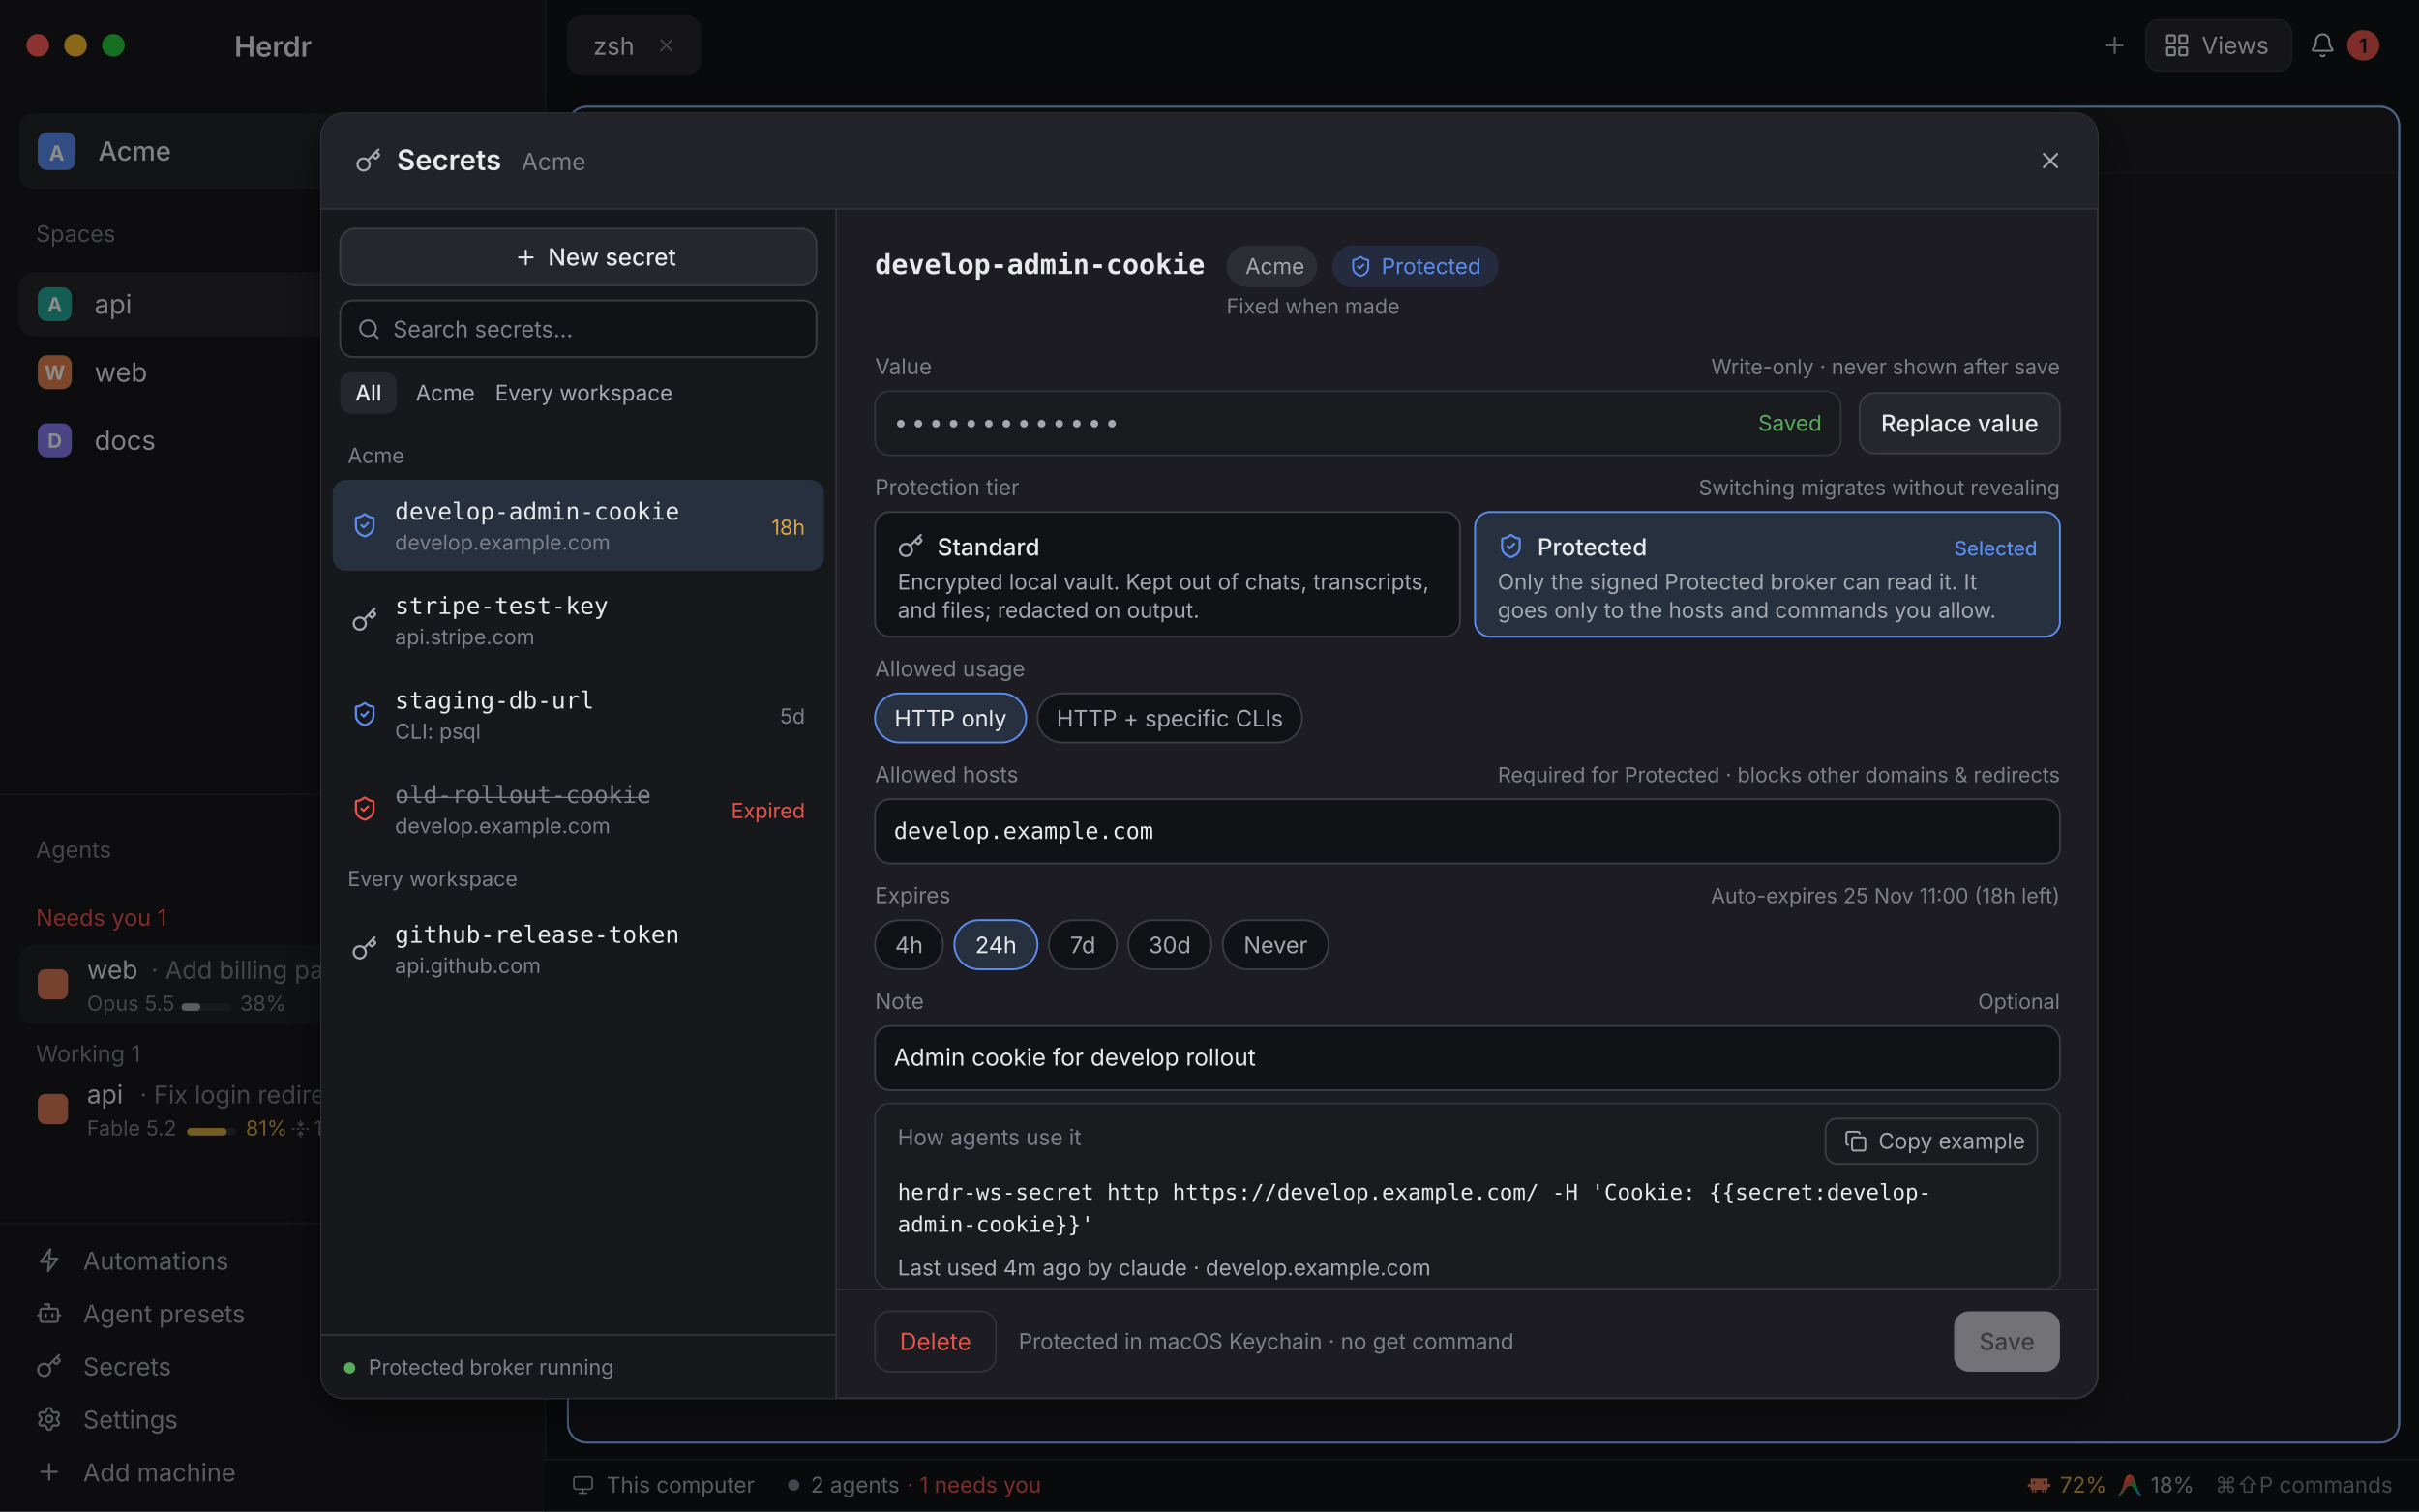
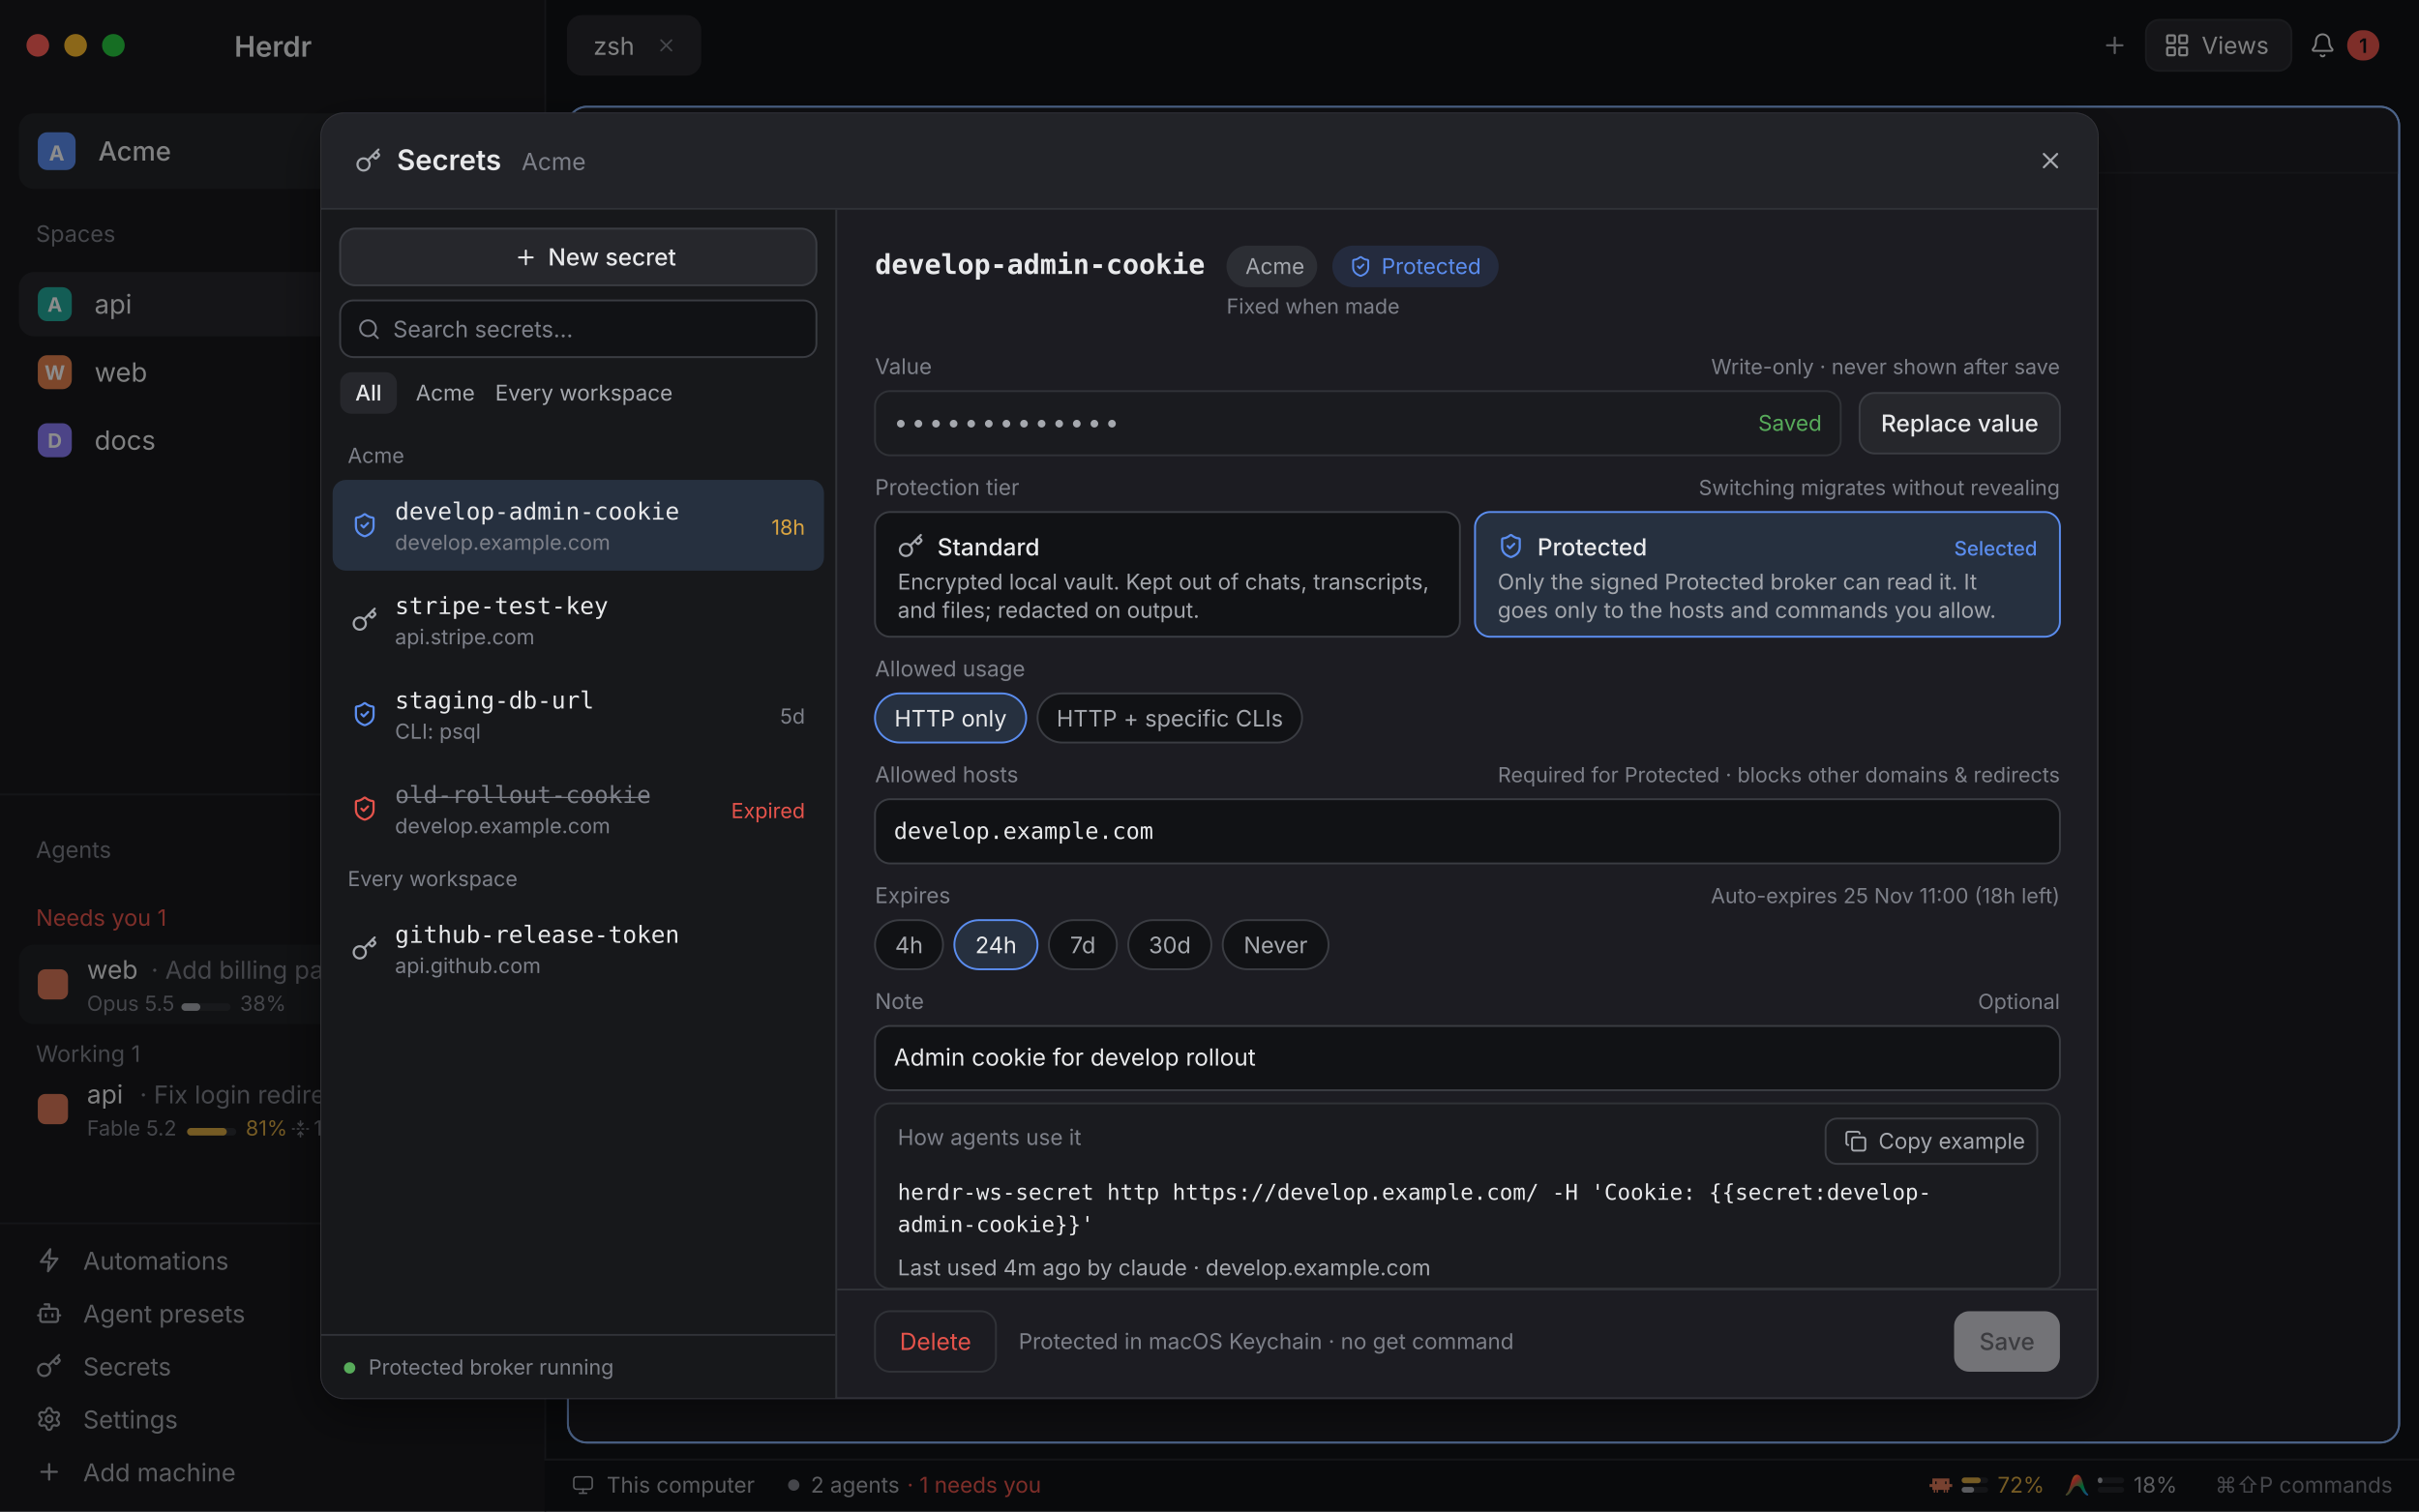
<svg xmlns="http://www.w3.org/2000/svg" width="1280" height="800" viewBox="0 0 1280 800" font-family="Geist, -apple-system, 'Helvetica Neue', sans-serif">
  <defs>
    <filter id="shadow" x="-20%" y="-20%" width="140%" height="140%">
      <feDropShadow dx="0" dy="8" stdDeviation="12" flood-color="#000" flood-opacity="0.45" />
    </filter>
    <clipPath id="pane">
      <rect x="301" y="57" width="968" height="706" rx="10" />
    </clipPath>
  </defs>
  <rect x="0" y="0" width="1280" height="800" rx="0" fill="#111215" />
  <rect width="288" height="800" fill="#17181b" />
  <rect x="288" width="1" height="800" fill="#25272b" />
  <circle cx="20" cy="24" r="6" fill="#ff5f57" />
  <circle cx="40" cy="24" r="6" fill="#febc2e" />
  <circle cx="60" cy="24" r="6" fill="#28c840" />
  <text x="124" y="30" fill="#e8e9eb" font-size="15" font-weight="600">Herdr</text>
  <rect x="10" y="60" width="268" height="40" rx="8" fill="#232428" />
  <rect x="20" y="70" width="20" height="20" rx="5" fill="#5b8def" />
  <text x="30" y="85" fill="#fff" font-size="11" font-weight="700" text-anchor="middle">A</text>
  <text x="52" y="85" fill="#e8e9eb" font-size="14" font-weight="500">Acme</text>
  <path d="M256 78 l4 4 l4 -4" stroke="#7d8089" stroke-width="1.5" fill="none" />
  <text x="19" y="128" fill="#7d8089" font-size="12">Spaces</text>
  <text x="256" y="129" fill="#7d8089" font-size="16">+</text>
  <rect x="10" y="144" width="268" height="34" rx="8" fill="#26272c" />
  <rect x="20" y="152" width="18" height="18" rx="5" fill="#22a99a" />
  <text x="29" y="165" fill="#fff" font-size="10.5" font-weight="700" text-anchor="middle">A</text>
  <text x="50" y="166" fill="#e8e9eb" font-size="14">api</text>
  <rect x="20" y="188" width="18" height="18" rx="5" fill="#e3814f" />
  <text x="29" y="201" fill="#fff" font-size="10.5" font-weight="700" text-anchor="middle">W</text>
  <text x="50" y="202" fill="#e8e9eb" font-size="14">web</text>
  <text x="268" y="202" fill="#7d8089" font-size="11.5" text-anchor="end">billing ↑2</text>
  <rect x="20" y="224" width="18" height="18" rx="5" fill="#8b7cf6" />
  <text x="29" y="237" fill="#fff" font-size="10.5" font-weight="700" text-anchor="middle">D</text>
  <text x="50" y="238" fill="#e8e9eb" font-size="14">docs</text>
  <rect y="420" width="288" height="1" fill="#25272b" />
  <text x="19" y="454" fill="#7d8089" font-size="12">Agents</text>
  <circle cx="234" cy="450" r="5.5" stroke="#7d8089" stroke-width="1.3" fill="none" />
  <path d="M234 447 v3 l2 1.3" stroke="#7d8089" stroke-width="1.3" fill="none" stroke-linecap="round" />
  <text x="256" y="455" fill="#7d8089" font-size="16">+</text>
  <text x="19" y="490" fill="#e5534b" font-size="12">Needs you 1</text>
  <rect x="10" y="500" width="268" height="42" rx="8" fill="#1f2024" />
  <rect x="20" y="513" width="16" height="16" rx="4" fill="#d97757" />
  <text x="46" y="518" fill="#e8e9eb" font-size="13.5">web</text>
  <text x="80" y="518" fill="#7d8089" font-size="13">· Add billing page</text>
  <text x="46" y="535" fill="#7d8089" font-size="11">Opus 5.5</text>
  <rect x="96" y="531" width="26" height="4" rx="2" fill="#2c2e33" />
  <rect x="96" y="531" width="10" height="4" rx="2" fill="#a5a8ae" />
  <text x="127" y="535" fill="#7d8089" font-size="11">38%</text>
  <text x="19" y="562" fill="#7d8089" font-size="12">Working 1</text>
  <rect x="20" y="579" width="16" height="16" rx="4" fill="#d97757" />
  <text x="46" y="584" fill="#e8e9eb" font-size="13.5">api</text>
  <text x="74" y="584" fill="#7d8089" font-size="13">· Fix login redirect</text>
  <text x="46" y="601" fill="#7d8089" font-size="11">Fable 5.2</text>
  <rect x="99" y="597" width="26" height="4" rx="2" fill="#2c2e33" />
  <rect x="99" y="597" width="21" height="4" rx="2" fill="#d6a541" />
  <text x="130" y="601" fill="#d6a541" font-size="11">81%</text>
  <g transform="translate(154 592.5) scale(0.4167)" fill="none" stroke="#7d8089" stroke-width="2" stroke-linecap="round" stroke-linejoin="round">
    <path d="M12 22v-6" />
    <path d="M12 8V2" />
    <path d="M4 12H2" />
    <path d="M10 12H8" />
    <path d="M16 12h-2" />
    <path d="M22 12h-2" />
    <path d="m15 19-3-3-3 3" />
    <path d="m15 5-3 3-3-3" />
  </g>
  <text x="166" y="601" fill="#7d8089" font-size="11">1</text>
  <rect y="647" width="288" height="1" fill="#25272b" />
  <g transform="translate(19 660) scale(0.5833)" fill="none" stroke="#a5a8ae" stroke-width="2.00" stroke-linecap="round" stroke-linejoin="round">
    <path d="M13 2 4.5 13.5H12L11 22l8.5-11.5H12z" />
  </g>
  <text x="44" y="672" fill="#a5a8ae" font-size="13">Automations</text>
  <g transform="translate(19 688) scale(0.5833)" fill="none" stroke="#a5a8ae" stroke-width="2.00" stroke-linecap="round" stroke-linejoin="round">
    <path d="M12 8V4H8" />
    <rect width="16" height="12" x="4" y="8" rx="2" />
    <path d="M2 14h2" />
    <path d="M20 14h2" />
    <path d="M15 13v2" />
    <path d="M9 13v2" />
  </g>
  <text x="44" y="700" fill="#a5a8ae" font-size="13">Agent presets</text>
  <g transform="translate(19 716) scale(0.5833)" fill="none" stroke="#a5a8ae" stroke-width="2.00" stroke-linecap="round" stroke-linejoin="round">
    <path d="m15.5 7.5 2.3 2.3a1 1 0 0 0 1.4 0l2.1-2.1a1 1 0 0 0 0-1.4L19 4" />
    <path d="m21 2-9.6 9.6" />
    <circle cx="7.5" cy="15.5" r="5.5" />
  </g>
  <text x="44" y="728" fill="#a5a8ae" font-size="13">Secrets</text>
  <g transform="translate(19 744) scale(0.5833)" fill="none" stroke="#a5a8ae" stroke-width="2.00" stroke-linecap="round" stroke-linejoin="round">
    <path d="M9.671 4.136a2.34 2.34 0 0 1 4.659 0 2.34 2.34 0 0 0 3.319 1.915 2.34 2.34 0 0 1 2.33 4.033 2.34 2.34 0 0 0 0 3.831 2.34 2.34 0 0 1-2.33 4.033 2.34 2.34 0 0 0-3.319 1.915 2.34 2.34 0 0 1-4.659 0 2.34 2.34 0 0 0-3.32-1.915 2.34 2.34 0 0 1-2.33-4.033 2.34 2.34 0 0 0 0-3.831A2.34 2.34 0 0 1 6.35 6.051a2.34 2.34 0 0 0 3.319-1.915" />
    <circle cx="12" cy="12" r="3" />
  </g>
  <text x="44" y="756" fill="#a5a8ae" font-size="13">Settings</text>
  <g transform="translate(19 772) scale(0.5833)" fill="none" stroke="#a5a8ae" stroke-width="2.00" stroke-linecap="round" stroke-linejoin="round">
    <path d="M5 12h14" />
    <path d="M12 5v14" />
  </g>
  <text x="44" y="784" fill="#a5a8ae" font-size="13">Add machine</text>
  <rect x="300" y="8" width="71.06" height="32" rx="8" fill="#26272c" />
  <text x="314" y="29" fill="#e8e9eb" font-size="13">zsh</text>
  <g transform="translate(347.06 18.5) scale(0.4583)" fill="none" stroke="#7d8089" stroke-width="2" stroke-linecap="round" stroke-linejoin="round">
    <path d="M18 6 6 18" />
    <path d="m6 6 12 12" />
  </g>
  <g transform="translate(1112 17) scale(0.5833)" fill="none" stroke="#a5a8ae" stroke-width="2" stroke-linecap="round" stroke-linejoin="round">
    <path d="M5 12h14" />
    <path d="M12 5v14" />
  </g>
  <rect x="1135.5" y="10.5" width="77" height="27" rx="7" fill="#26272c" stroke="#2f3137" />
  <g transform="translate(1145 17) scale(0.5833)" fill="none" stroke="#e8e9eb" stroke-width="2" stroke-linecap="round" stroke-linejoin="round">
    <rect width="7" height="7" x="3" y="3" rx="1" />
    <rect width="7" height="7" x="14" y="3" rx="1" />
    <rect width="7" height="7" x="14" y="14" rx="1" />
    <rect width="7" height="7" x="3" y="14" rx="1" />
  </g>
  <text x="1165" y="28.5" fill="#e8e9eb" font-size="12.5">Views</text>
  <g transform="translate(1222 17) scale(0.5833)" fill="none" stroke="#e8e9eb" stroke-width="1.75" stroke-linecap="round" stroke-linejoin="round">
    <path d="M10.268 21a2 2 0 0 0 3.464 0" />
    <path d="M3.262 15.326A1 1 0 0 0 4 17h16a1 1 0 0 0 .74-1.673C19.41 13.956 18 12.499 18 8A6 6 0 0 0 6 8c0 4.499-1.411 5.956-2.738 7.326" />
  </g>
  <rect x="1242" y="16" width="17" height="16" rx="8" fill="#e5534b" />
  <text x="1250.5" y="28" fill="#111215" font-size="10.5" font-weight="600" text-anchor="middle">1</text>
  <rect x="300.5" y="56.5" width="969" height="707" rx="10" fill="#1b1c20" stroke="#8ab4f8" />
  <g clip-path="url(#pane)">
    <rect x="301" y="57" width="968" height="34" rx="0" fill="#1d1e22" />
    <rect x="301" y="91" width="968" height="1" rx="0" fill="#25272b" />
    <text x="322" y="79" fill="#e8e9eb" font-size="13" font-weight="500">Claude Code</text>
    <text x="322" y="130" fill="#7d8089" font-size="15" font-family="'JetBrains Mono', Menlo, monospace">❯</text>
  </g>
  <rect x="300.5" y="56.5" width="969" height="707" rx="10" fill="none" stroke="#8ab4f8" />
  <rect x="288" y="772" width="992" height="28" fill="#111215" />
  <rect x="288" y="772" width="992" height="1" fill="#25272b" />
  <g transform="translate(302 779.5) scale(0.5417)" fill="none" stroke="#a5a8ae" stroke-width="1.5" stroke-linecap="round" stroke-linejoin="round">
    <rect x="3" y="4" width="18" height="12" rx="2.5" />
    <path d="M8.5 20h7M12 16v4" />
  </g>
  <text x="321" y="790" fill="#a5a8ae" font-size="11.5">This computer</text>
  <circle cx="420" cy="786" r="3" fill="#7d8089" />
  <text x="429" y="790" fill="#a5a8ae" font-size="11.5">2 agents</text>
  <text x="480" y="790" fill="#e5534b" font-size="11.5">· 1 needs you</text>
-   <g transform="translate(1073 780) scale(0.5)" fill="#D97757">
+   <g transform="translate(1021 780) scale(0.5)" fill="#D97757">
    <path clip-rule="evenodd" d="M20.998 10.949H24v3.102h-3v3.028h-1.487V20H18v-2.921h-1.487V20H15v-2.921H9V20H7.488v-2.921H6V20H4.487v-2.921H3V14.05H0V10.95h3V5h17.998v5.949zM6 10.949h1.488V8.102H6v2.847zm10.51 0H18V8.102h-1.49v2.847z" fill-rule="evenodd" />
  </g>
-   <text x="1090" y="790" fill="#d6a541" font-size="11.5">72%</text>
-   <g transform="translate(1121 780) scale(0.5)">
+   <rect x="1038" y="782" width="14" height="3" rx="1.5" fill="#25272b" />
+   <rect x="1038" y="782" width="10.1" height="3" rx="1.5" fill="#d6a541" />
+   <rect x="1038" y="787" width="14" height="3" rx="1.5" fill="#25272b" />
+   <rect x="1038" y="787" width="6.6" height="3" rx="1.5" fill="#a5a8ae" />
+   <text x="1057" y="790" fill="#d6a541" font-size="11.5">72%</text>
+   <g transform="translate(1093 780) scale(0.5)">
    <defs>
      <linearGradient id="agy-grad" x1="0" y1="0" x2="1" y2="1">
        <stop offset="0" stop-color="#FFE432" />
        <stop offset=".35" stop-color="#FC413D" />
        <stop offset=".65" stop-color="#00B95C" />
        <stop offset="1" stop-color="#3186FF" />
      </linearGradient>
    </defs>
    <path d="M21.751 22.607c1.34 1.005 3.35.335 1.508-1.508C17.73 15.74 18.904 1 12.037 1 5.17 1 6.342 15.74.815 21.1c-2.01 2.009.167 2.511 1.507 1.506 5.192-3.517 4.857-9.714 9.715-9.714 4.857 0 4.522 6.197 9.714 9.715z" fill="url(#agy-grad)" />
  </g>
-   <text x="1138" y="790" fill="#a5a8ae" font-size="11.5">18%</text>
+   <rect x="1110" y="782" width="14" height="3" rx="1.5" fill="#25272b" />
+   <rect x="1110" y="782" width="2.5" height="3" rx="1.5" fill="#a5a8ae" />
+   <rect x="1110" y="787" width="14" height="3" rx="1.5" fill="#25272b" />
+   <text x="1129" y="790" fill="#a5a8ae" font-size="11.5">18%</text>
  <text x="1266" y="790" fill="#7d8089" font-size="11.5" text-anchor="end">⌘⇧P  commands</text>
  <rect width="1280" height="800" fill="#000" opacity="0.45" />
  <g filter="url(#shadow)">
    <rect x="170" y="60" width="940" height="680" rx="12" fill="#1d1e22" stroke="#303237" />
  </g>
  <clipPath id="dialog">
    <rect x="170" y="60" width="940" height="680" rx="12" fill="#000" />
  </clipPath>
  <g clip-path="url(#dialog)">
    <rect x="170" y="60" width="940" height="50" rx="0" fill="#222328" />
    <rect x="170" y="110" width="940" height="1" rx="0" fill="#303237" />
    <g transform="translate(188 78) scale(0.5833)" fill="none" stroke="#a5a8ae" stroke-width="2" stroke-linecap="round" stroke-linejoin="round">
      <path d="m15.5 7.5 2.3 2.3a1 1 0 0 0 1.4 0l2.1-2.1a1 1 0 0 0 0-1.4L19 4" />
      <path d="m21 2-9.6 9.6" />
      <circle cx="7.5" cy="15.5" r="5.5" />
    </g>
    <text x="210" y="90" fill="#e8e9eb" font-size="15" font-weight="600">Secrets</text>
    <text x="276" y="90" fill="#7d8089" font-size="12.5">Acme</text>
    <g transform="translate(1078 78) scale(0.5833)" fill="none" stroke="#a5a8ae" stroke-width="2" stroke-linecap="round" stroke-linejoin="round">
      <path d="M18 6 6 18" />
      <path d="m6 6 12 12" />
    </g>
    <rect x="170" y="111" width="272" height="629" rx="0" fill="#17181b" />
    <rect x="442" y="111" width="1" height="629" rx="0" fill="#303237" />
    <rect x="180" y="121" width="252" height="30" rx="8" fill="#26272c" stroke="#3a3c42" />
    <g transform="translate(272 130) scale(0.5208)" fill="none" stroke="#e8e9eb" stroke-width="2" stroke-linecap="round" stroke-linejoin="round">
      <path d="M5 12h14" />
      <path d="M12 5v14" />
    </g>
    <text x="290" y="140.5" fill="#e8e9eb" font-size="12.5" font-weight="500">New secret</text>
    <rect x="180" y="159" width="252" height="30" rx="7" fill="#111215" stroke="#3a3c42" />
    <g transform="translate(189 168) scale(0.5208)" fill="none" stroke="#7d8089" stroke-width="2" stroke-linecap="round" stroke-linejoin="round">
      <circle cx="11" cy="11" r="8" />
      <path d="m21 21-4.3-4.3" />
    </g>
    <text x="208" y="178.5" fill="#7d8089" font-size="12">Search secrets…</text>
    <rect x="180" y="197" width="30" height="22" rx="6" fill="#26272c" />
    <text x="188" y="212" fill="#e8e9eb" font-size="11.5" font-weight="500">All</text>
    <text x="220" y="212" fill="#a5a8ae" font-size="11.5">Acme</text>
    <text x="262" y="212" fill="#a5a8ae" font-size="11.5">Every workspace</text>
    <text x="184" y="245" fill="#7d8089" font-size="11">Acme</text>
    <rect x="176" y="254" width="260" height="48" rx="7" fill="#26303f" />
    <g transform="translate(186 271) scale(0.5833)" fill="none" stroke="#5b8def" stroke-width="2" stroke-linecap="round" stroke-linejoin="round">
      <path d="M20 13c0 5-3.5 7.5-7.66 8.95a1 1 0 0 1-.67-.01C7.5 20.5 4 18 4 13V6a1 1 0 0 1 1-1c2 0 4.5-1.2 6.24-2.72a1.17 1.17 0 0 1 1.52 0C14.51 3.81 17 5 19 5a1 1 0 0 1 1 1z" />
      <path d="m9 12 2 2 4-4" />
    </g>
    <text x="209" y="275" fill="#e8e9eb" font-size="12.5" font-family="'JetBrains Mono', ui-monospace, Menlo, monospace">develop-admin-cookie</text>
    <text x="209" y="291" fill="#7d8089" font-size="11">develop.example.com</text>
    <text x="426" y="283" fill="#d9a441" font-size="11" text-anchor="end">18h</text>
    <g transform="translate(186 321) scale(0.5833)" fill="none" stroke="#a5a8ae" stroke-width="2" stroke-linecap="round" stroke-linejoin="round">
      <path d="m15.5 7.5 2.3 2.3a1 1 0 0 0 1.4 0l2.1-2.1a1 1 0 0 0 0-1.4L19 4" />
      <path d="m21 2-9.6 9.6" />
      <circle cx="7.5" cy="15.5" r="5.5" />
    </g>
    <text x="209" y="325" fill="#e8e9eb" font-size="12.5" font-family="'JetBrains Mono', ui-monospace, Menlo, monospace">stripe-test-key</text>
    <text x="209" y="341" fill="#7d8089" font-size="11">api.stripe.com</text>
    <g transform="translate(186 371) scale(0.5833)" fill="none" stroke="#5b8def" stroke-width="2" stroke-linecap="round" stroke-linejoin="round">
      <path d="M20 13c0 5-3.5 7.5-7.66 8.95a1 1 0 0 1-.67-.01C7.5 20.5 4 18 4 13V6a1 1 0 0 1 1-1c2 0 4.5-1.2 6.24-2.72a1.17 1.17 0 0 1 1.52 0C14.51 3.81 17 5 19 5a1 1 0 0 1 1 1z" />
      <path d="m9 12 2 2 4-4" />
    </g>
    <text x="209" y="375" fill="#e8e9eb" font-size="12.5" font-family="'JetBrains Mono', ui-monospace, Menlo, monospace">staging-db-url</text>
    <text x="209" y="391" fill="#7d8089" font-size="11">CLI: psql</text>
    <text x="426" y="383" fill="#7d8089" font-size="11" text-anchor="end">5d</text>
    <g transform="translate(186 421) scale(0.5833)" fill="none" stroke="#e5534b" stroke-width="2" stroke-linecap="round" stroke-linejoin="round">
      <path d="M20 13c0 5-3.5 7.5-7.66 8.95a1 1 0 0 1-.67-.01C7.5 20.5 4 18 4 13V6a1 1 0 0 1 1-1c2 0 4.5-1.2 6.24-2.72a1.17 1.17 0 0 1 1.52 0C14.51 3.81 17 5 19 5a1 1 0 0 1 1 1z" />
      <path d="m9 12 2 2 4-4" />
    </g>
    <text x="209" y="425" fill="#7d8089" font-size="12.5" font-family="'JetBrains Mono', ui-monospace, Menlo, monospace" text-decoration="line-through">old-rollout-cookie</text>
    <text x="209" y="441" fill="#7d8089" font-size="11">develop.example.com</text>
    <text x="426" y="433" fill="#e5534b" font-size="11" text-anchor="end">Expired</text>
    <text x="184" y="469" fill="#7d8089" font-size="11">Every workspace</text>
    <g transform="translate(186 495) scale(0.5833)" fill="none" stroke="#a5a8ae" stroke-width="2" stroke-linecap="round" stroke-linejoin="round">
      <path d="m15.5 7.5 2.3 2.3a1 1 0 0 0 1.4 0l2.1-2.1a1 1 0 0 0 0-1.4L19 4" />
      <path d="m21 2-9.6 9.6" />
      <circle cx="7.5" cy="15.5" r="5.5" />
    </g>
    <text x="209" y="499" fill="#e8e9eb" font-size="12.5" font-family="'JetBrains Mono', ui-monospace, Menlo, monospace">github-release-token</text>
    <text x="209" y="515" fill="#7d8089" font-size="11">api.github.com</text>
    <rect x="170" y="706" width="272" height="1" rx="0" fill="#303237" />
    <circle cx="185" cy="724" r="3" fill="#57ab5a" />
    <text x="195" y="727.5" fill="#7d8089" font-size="11">Protected broker running</text>
    <text x="463" y="145" fill="#e8e9eb" font-size="14.5" font-family="'JetBrains Mono', ui-monospace, Menlo, monospace" font-weight="600">develop-admin-cookie</text>
    <rect x="649" y="130" width="48" height="22" rx="11" fill="#2c2e34" />
    <text x="659" y="145" fill="#a5a8ae" font-size="11.5">Acme</text>
    <text x="649" y="166" fill="#7d8089" font-size="11">Fixed when made</text>
    <rect x="705" y="130" width="88" height="22" rx="11" fill="#5b8def24" />
    <g transform="translate(714 135) scale(0.5)" fill="none" stroke="#5b8def" stroke-width="2" stroke-linecap="round" stroke-linejoin="round">
      <path d="M20 13c0 5-3.5 7.5-7.66 8.95a1 1 0 0 1-.67-.01C7.5 20.5 4 18 4 13V6a1 1 0 0 1 1-1c2 0 4.5-1.2 6.24-2.72a1.17 1.17 0 0 1 1.52 0C14.51 3.81 17 5 19 5a1 1 0 0 1 1 1z" />
      <path d="m9 12 2 2 4-4" />
    </g>
    <text x="731" y="145" fill="#5b8def" font-size="11.5">Protected</text>
    <text x="463" y="198" fill="#7d8089" font-size="11.5">Value</text>
    <text x="1090" y="198" fill="#7d8089" font-size="11" text-anchor="end">Write-only · never shown after save</text>
    <rect x="463" y="207" width="511" height="34" rx="8" fill="#1a1b1f" stroke="#303237" />
    <text x="473" y="228" fill="#a5a8ae" font-size="13" letter-spacing="2">•••••••••••••</text>
    <text x="964" y="228" fill="#57ab5a" font-size="11.5" text-anchor="end">Saved</text>
    <rect x="984" y="208" width="106" height="32" rx="8" fill="#26272c" stroke="#3a3c42" />
    <text x="1037" y="228.5" fill="#e8e9eb" font-size="12.5" text-anchor="middle" font-weight="500">Replace value</text>
    <text x="463" y="262" fill="#7d8089" font-size="11.5">Protection tier</text>
    <text x="1090" y="262" fill="#7d8089" font-size="11" text-anchor="end">Switching migrates without revealing</text>
    <rect x="463" y="271" width="309.5" height="66" rx="8" fill="#111215" stroke="#3a3c42" />
    <g transform="translate(475 282) scale(0.5833)" fill="none" stroke="#a5a8ae" stroke-width="2" stroke-linecap="round" stroke-linejoin="round">
      <path d="m15.5 7.5 2.3 2.3a1 1 0 0 0 1.4 0l2.1-2.1a1 1 0 0 0 0-1.4L19 4" />
      <path d="m21 2-9.6 9.6" />
      <circle cx="7.5" cy="15.5" r="5.5" />
    </g>
    <text x="496" y="294" fill="#e8e9eb" font-size="12.5" font-weight="500">Standard</text>
    <text x="475" y="312" fill="#a5a8ae" font-size="11.5">Encrypted local vault. Kept out of chats, transcripts,</text>
    <text x="475" y="327" fill="#a5a8ae" font-size="11.5">and files; redacted on output.</text>
    <rect x="780.5" y="271" width="309.5" height="66" rx="8" fill="#26303f" stroke="#5b8def" />
    <g transform="translate(792.5 282) scale(0.5833)" fill="none" stroke="#5b8def" stroke-width="2" stroke-linecap="round" stroke-linejoin="round">
      <path d="M20 13c0 5-3.5 7.5-7.66 8.95a1 1 0 0 1-.67-.01C7.5 20.5 4 18 4 13V6a1 1 0 0 1 1-1c2 0 4.5-1.2 6.24-2.72a1.17 1.17 0 0 1 1.52 0C14.51 3.81 17 5 19 5a1 1 0 0 1 1 1z" />
      <path d="m9 12 2 2 4-4" />
    </g>
    <text x="813.5" y="294" fill="#e8e9eb" font-size="12.5" font-weight="500">Protected</text>
    <text x="1078.0" y="294" fill="#5b8def" font-size="10.5" text-anchor="end" font-weight="500">Selected</text>
    <text x="792.5" y="312" fill="#a5a8ae" font-size="11.5">Only the signed Protected broker can read it. It</text>
    <text x="792.5" y="327" fill="#a5a8ae" font-size="11.5">goes only to the hosts and commands you allow.</text>
    <text x="463" y="358" fill="#7d8089" font-size="11.5">Allowed usage</text>
    <rect x="463" y="367" width="80" height="26" rx="13" fill="#26303f" stroke="#5b8def" />
    <text x="503.0" y="384.5" fill="#e8e9eb" font-size="12" text-anchor="middle">HTTP only</text>
    <rect x="549" y="367" width="140" height="26" rx="13" fill="#111215" stroke="#3a3c42" />
    <text x="619.0" y="384.5" fill="#a5a8ae" font-size="12" text-anchor="middle">HTTP + specific CLIs</text>
    <text x="463" y="414" fill="#7d8089" font-size="11.5">Allowed hosts</text>
    <text x="1090" y="414" fill="#7d8089" font-size="11" text-anchor="end">Required for Protected · blocks other domains &amp; redirects</text>
    <rect x="463" y="423" width="627" height="34" rx="8" fill="#111215" stroke="#3a3c42" />
    <text x="473" y="444" fill="#e8e9eb" font-size="12" font-family="'JetBrains Mono', ui-monospace, Menlo, monospace">develop.example.com</text>
    <text x="463" y="478" fill="#7d8089" font-size="11.5">Expires</text>
    <text x="1090" y="478" fill="#7d8089" font-size="11" text-anchor="end">Auto-expires 25 Nov 11:00 (18h left)</text>
    <rect x="463" y="487" width="36" height="26" rx="13" fill="#111215" stroke="#3a3c42" />
    <text x="481.0" y="504.5" fill="#a5a8ae" font-size="12" text-anchor="middle">4h</text>
    <rect x="505" y="487" width="44" height="26" rx="13" fill="#26303f" stroke="#5b8def" />
    <text x="527.0" y="504.5" fill="#e8e9eb" font-size="12" text-anchor="middle">24h</text>
    <rect x="555" y="487" width="36" height="26" rx="13" fill="#111215" stroke="#3a3c42" />
    <text x="573.0" y="504.5" fill="#a5a8ae" font-size="12" text-anchor="middle">7d</text>
    <rect x="597" y="487" width="44" height="26" rx="13" fill="#111215" stroke="#3a3c42" />
    <text x="619.0" y="504.5" fill="#a5a8ae" font-size="12" text-anchor="middle">30d</text>
    <rect x="647" y="487" width="56" height="26" rx="13" fill="#111215" stroke="#3a3c42" />
    <text x="675.0" y="504.5" fill="#a5a8ae" font-size="12" text-anchor="middle">Never</text>
    <text x="463" y="534" fill="#7d8089" font-size="11.5">Note</text>
    <text x="1090" y="534" fill="#7d8089" font-size="11" text-anchor="end">Optional</text>
    <rect x="463" y="543" width="627" height="34" rx="8" fill="#111215" stroke="#3a3c42" />
    <text x="473" y="564" fill="#e8e9eb" font-size="12.5">Admin cookie for develop rollout</text>
    <rect x="463" y="584" width="627" height="98" rx="8" fill="#1a1b1f" stroke="#303237" />
    <text x="475" y="606" fill="#7d8089" font-size="11.5">How agents use it</text>
    <rect x="966" y="592" width="112" height="24" rx="6" fill="#1a1b1f" stroke="#3a3c42" />
    <g transform="translate(976 598) scale(0.5)" fill="none" stroke="#a5a8ae" stroke-width="2" stroke-linecap="round" stroke-linejoin="round">
      <rect width="14" height="14" x="8" y="8" rx="2" />
      <path d="M4 16c-1.1 0-2-.9-2-2V4c0-1.1.9-2 2-2h10c1.1 0 2 .9 2 2" />
    </g>
    <text x="994" y="608" fill="#a5a8ae" font-size="11.5">Copy example</text>
    <text x="475" y="635" fill="#e8e9eb" font-size="11.5" font-family="'JetBrains Mono', ui-monospace, Menlo, monospace">herdr-ws-secret http https://develop.example.com/ -H 'Cookie: {{secret:develop-</text>
    <text x="475" y="652" fill="#e8e9eb" font-size="11.5" font-family="'JetBrains Mono', ui-monospace, Menlo, monospace">admin-cookie}}'</text>
    <text x="475" y="675" fill="#a5a8ae" font-size="11.5">Last used 4m ago by claude   ·   develop.example.com</text>
    <rect x="443" y="682" width="667" height="1" rx="0" fill="#303237" />
    <rect x="463" y="694" width="64" height="32" rx="8" fill="none" stroke="#303237" />
    <text x="495" y="714.5" fill="#e5534b" font-size="12.5" text-anchor="middle">Delete</text>
    <text x="539" y="714" fill="#7d8089" font-size="11.5">Protected in macOS Keychain · no get command</text>
    <rect x="1034" y="694" width="56" height="32" rx="8" fill="#ececed" opacity="0.42" />
    <text x="1062" y="714.5" fill="#17181b" font-size="12.5" text-anchor="middle" font-weight="500" opacity="0.6">Save</text>
  </g>
</svg>
